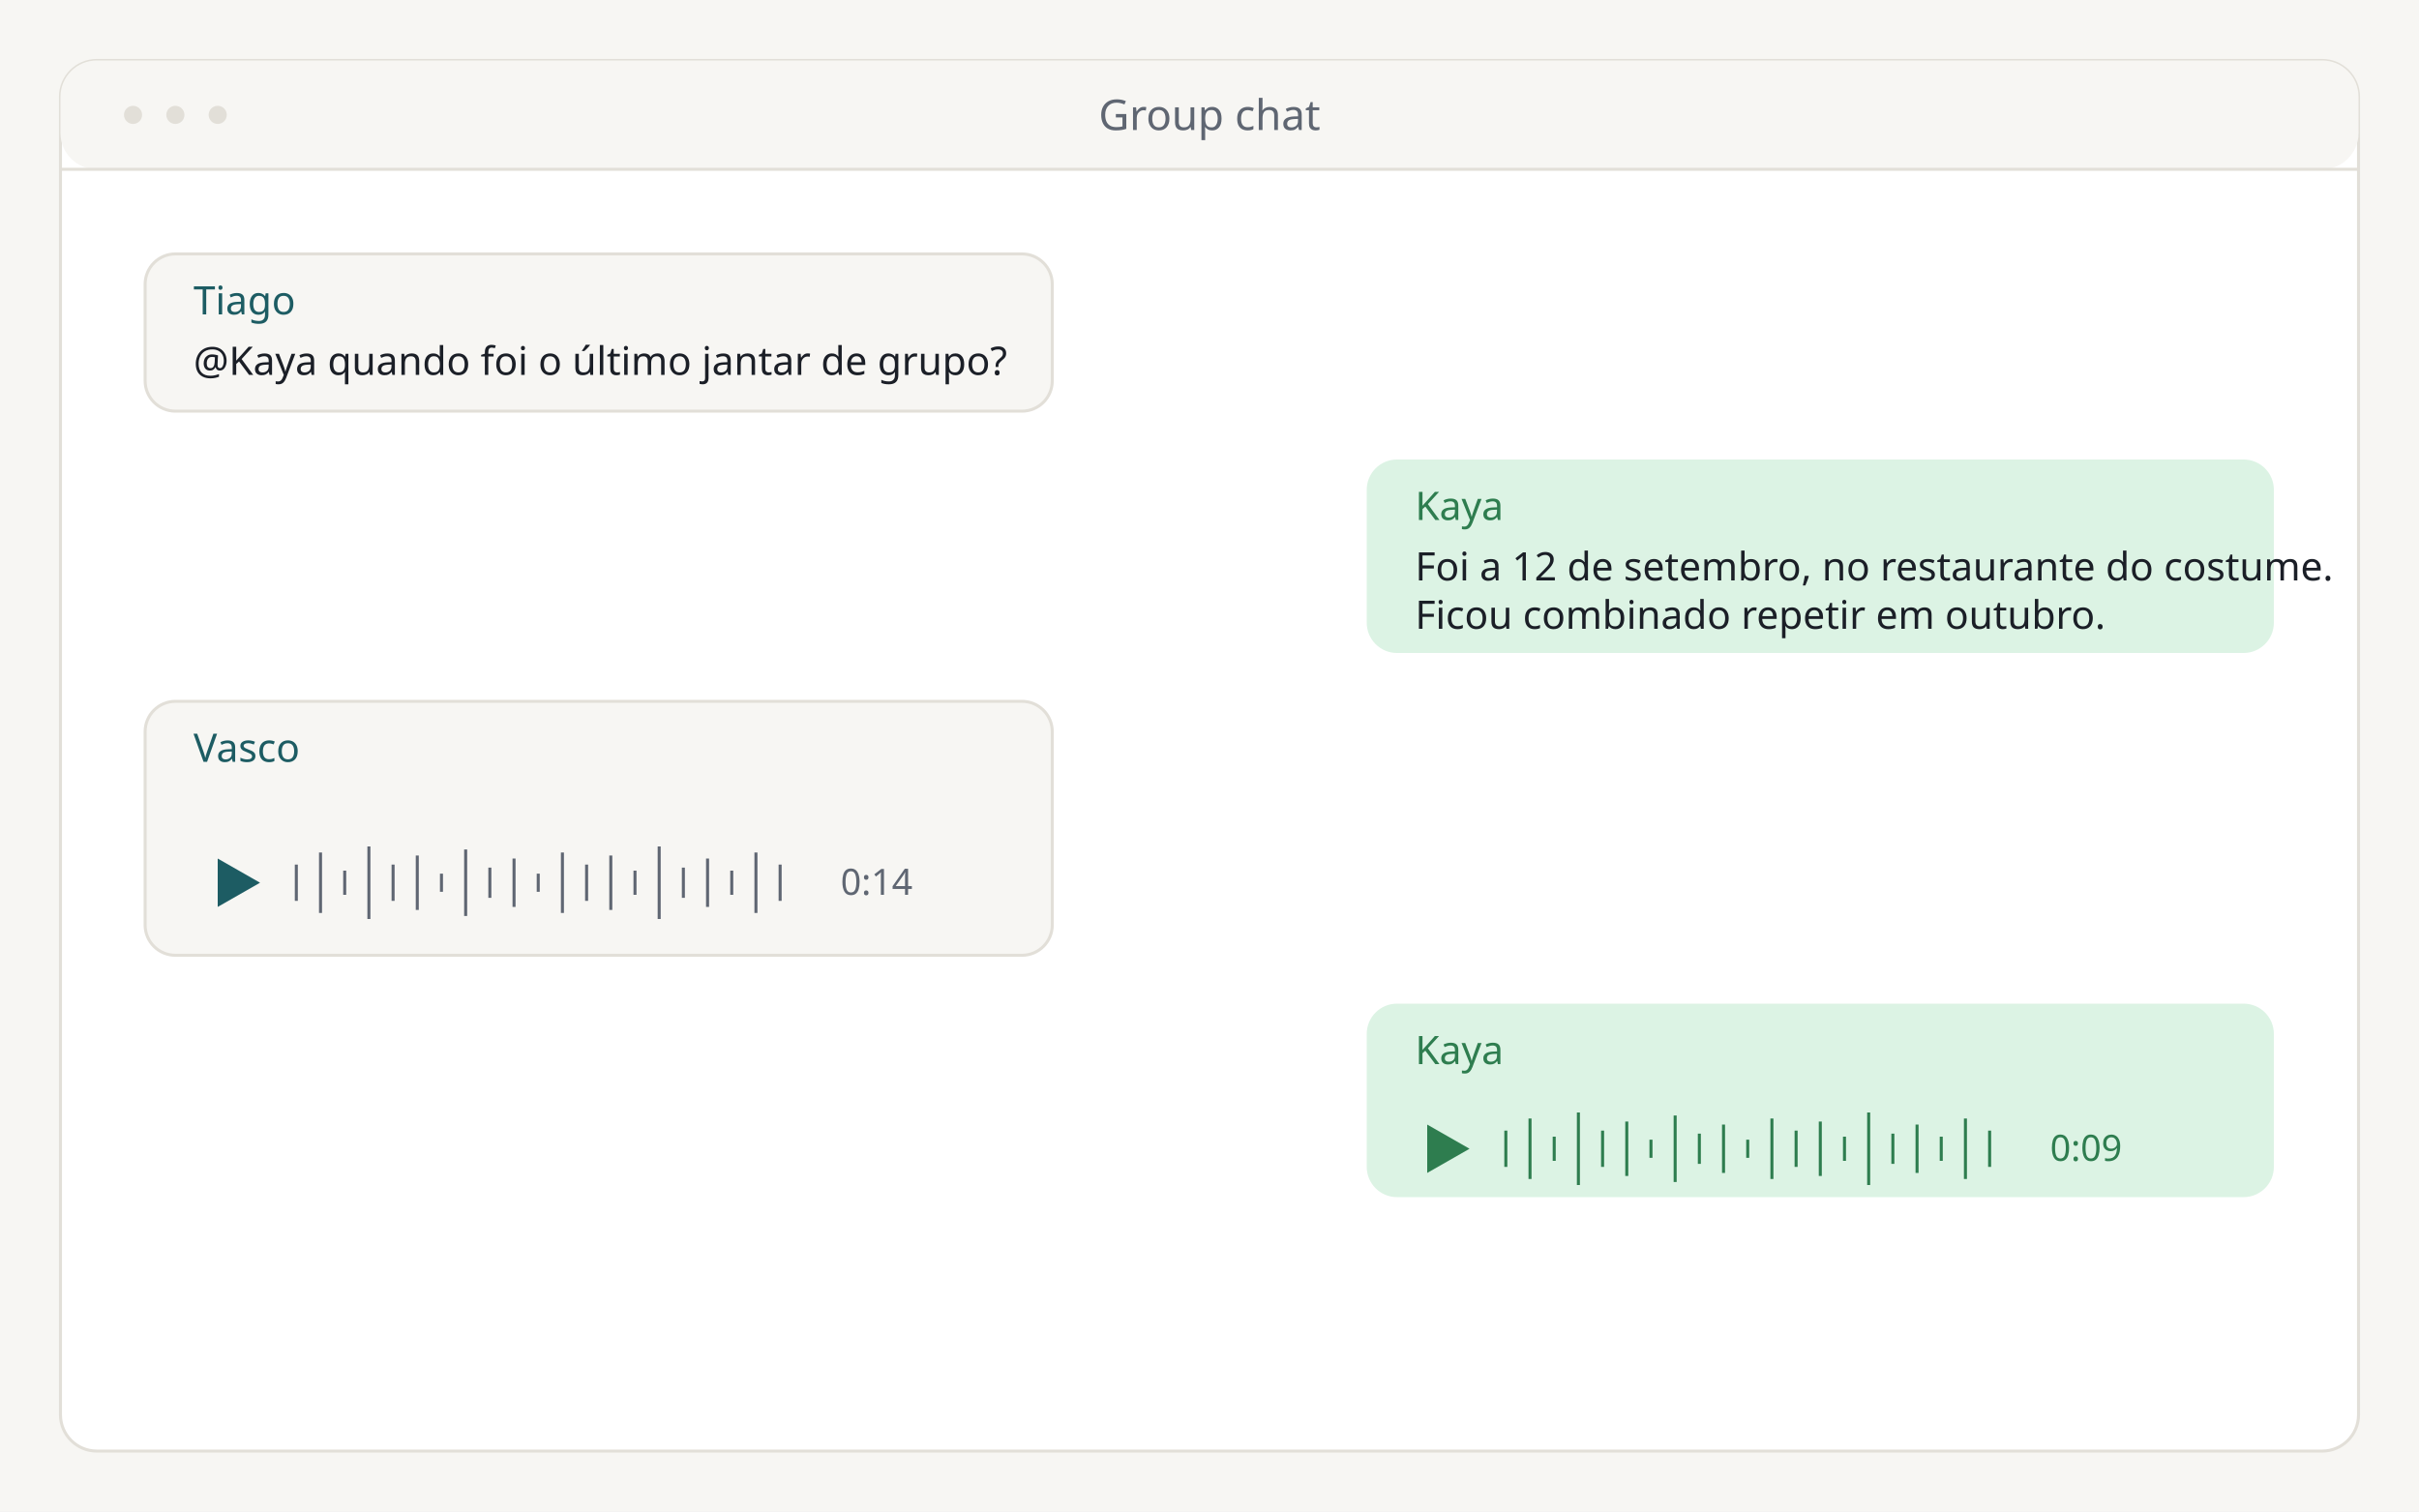
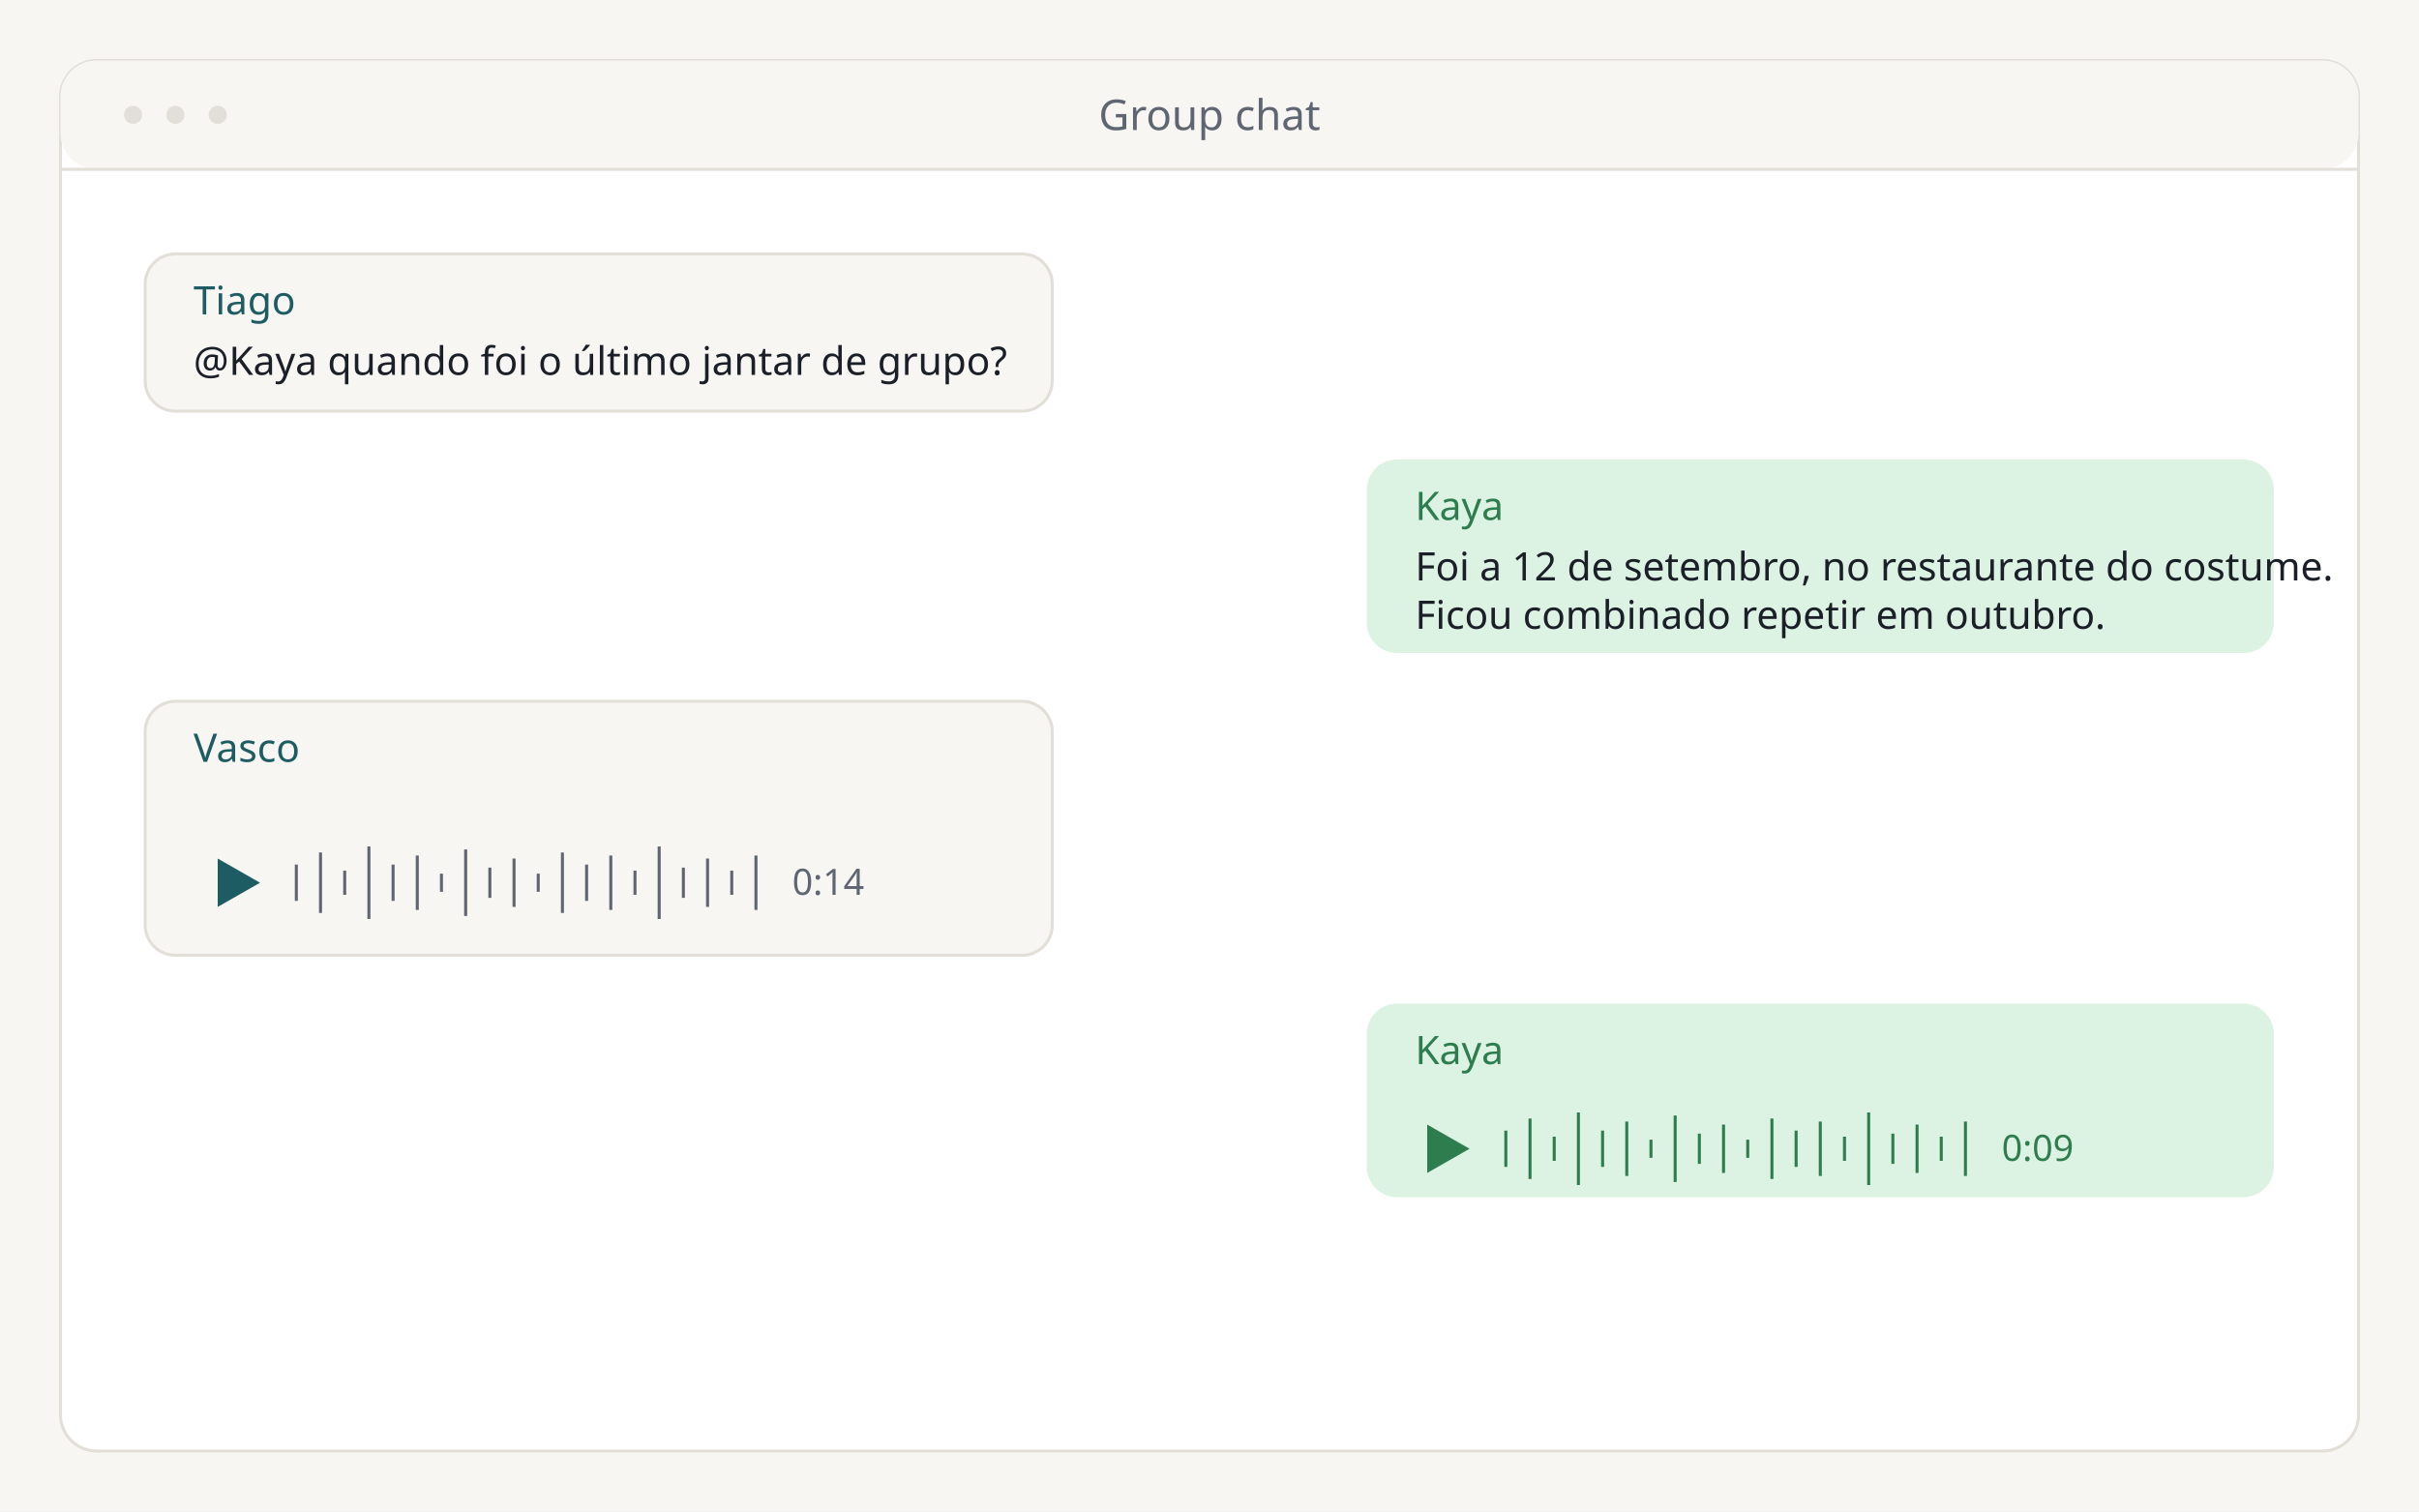
<svg xmlns="http://www.w3.org/2000/svg" viewBox="0 0 800 500" width="800" height="500" role="img" font-family="system-ui, sans-serif">
  <rect x="0" y="0" width="800" height="500" fill="#f7f6f3" />
  <rect x="20" y="20" width="760" height="460" rx="12" fill="#ffffff" stroke="#e2dfd8" />
  <rect x="20" y="20" width="760" height="36" rx="12" fill="#f7f6f3" />
  <line x1="20" y1="56" x2="780" y2="56" stroke="#e2dfd8" />
  <circle cx="44" cy="38" r="3" fill="#e2dfd8" />
  <circle cx="58" cy="38" r="3" fill="#e2dfd8" />
  <circle cx="72" cy="38" r="3" fill="#e2dfd8" />
  <text x="400" y="43" font-size="14" fill="#5f6672" text-anchor="middle">Group chat</text>
  <rect x="48" y="84" width="300" height="52" rx="10" fill="#f7f6f3" stroke="#e2dfd8" />
  <text x="64" y="104" font-size="13" fill="#1d5c63">Tiago</text>
  <text x="64" y="124" font-size="13" fill="#1b1f27">@Kaya quando foi o último jantar de grupo?</text>
  <rect x="452" y="152" width="300" height="64" rx="10" fill="#dcf3e4" />
  <text x="468" y="172" font-size="13" fill="#2e7d4f">Kaya</text>
  <text x="468" y="192" font-size="13" fill="#1b1f27">Foi a 12 de setembro, no restaurante do costume.</text>
  <text x="468" y="208" font-size="13" fill="#1b1f27">Ficou combinado repetir em outubro.</text>
  <rect x="48" y="232" width="300" height="84" rx="10" fill="#f7f6f3" stroke="#e2dfd8" />
  <text x="64" y="252" font-size="13" fill="#1d5c63">Vasco</text>
-   <polygon points="72,284 72,300 86,292" fill="#1d5c63" />
-   <line x1="98" y1="292" x2="98" y2="292" stroke="#5f6672" />
+   <path d="M72,284 L72,300 L86,292 Z" fill="#1d5c63" />
  <line x1="98" y1="286" x2="98" y2="298" stroke="#5f6672" />
  <line x1="106" y1="282" x2="106" y2="302" stroke="#5f6672" />
  <line x1="114" y1="288" x2="114" y2="296" stroke="#5f6672" />
  <line x1="122" y1="280" x2="122" y2="304" stroke="#5f6672" />
  <line x1="130" y1="286" x2="130" y2="298" stroke="#5f6672" />
  <line x1="138" y1="283" x2="138" y2="301" stroke="#5f6672" />
  <line x1="146" y1="289" x2="146" y2="295" stroke="#5f6672" />
  <line x1="154" y1="281" x2="154" y2="303" stroke="#5f6672" />
  <line x1="162" y1="287" x2="162" y2="297" stroke="#5f6672" />
  <line x1="170" y1="284" x2="170" y2="300" stroke="#5f6672" />
  <line x1="178" y1="289" x2="178" y2="295" stroke="#5f6672" />
  <line x1="186" y1="282" x2="186" y2="302" stroke="#5f6672" />
  <line x1="194" y1="286" x2="194" y2="298" stroke="#5f6672" />
  <line x1="202" y1="283" x2="202" y2="301" stroke="#5f6672" />
  <line x1="210" y1="288" x2="210" y2="296" stroke="#5f6672" />
  <line x1="218" y1="280" x2="218" y2="304" stroke="#5f6672" />
  <line x1="226" y1="287" x2="226" y2="297" stroke="#5f6672" />
  <line x1="234" y1="284" x2="234" y2="300" stroke="#5f6672" />
  <line x1="242" y1="288" x2="242" y2="296" stroke="#5f6672" />
-   <line x1="250" y1="282" x2="250" y2="302" stroke="#5f6672" />
-   <line x1="258" y1="286" x2="258" y2="298" stroke="#5f6672" />
-   <text x="278" y="296" font-size="12" fill="#5f6672">0:14</text>
+   <line x1="250" y1="283" x2="250" y2="301" stroke="#5f6672" />
+   <text x="262" y="296" font-size="12" fill="#5f6672">0:14</text>
  <rect x="452" y="332" width="300" height="64" rx="10" fill="#dcf3e4" />
  <text x="468" y="352" font-size="13" fill="#2e7d4f">Kaya</text>
-   <polygon points="472,372 472,388 486,380" fill="#2e7d4f" />
-   <line x1="498" y1="380" x2="498" y2="380" stroke="#2e7d4f" />
+   <path d="M472,372 L472,388 L486,380 Z" fill="#2e7d4f" />
  <line x1="498" y1="374" x2="498" y2="386" stroke="#2e7d4f" />
  <line x1="506" y1="370" x2="506" y2="390" stroke="#2e7d4f" />
  <line x1="514" y1="376" x2="514" y2="384" stroke="#2e7d4f" />
  <line x1="522" y1="368" x2="522" y2="392" stroke="#2e7d4f" />
  <line x1="530" y1="374" x2="530" y2="386" stroke="#2e7d4f" />
  <line x1="538" y1="371" x2="538" y2="389" stroke="#2e7d4f" />
  <line x1="546" y1="377" x2="546" y2="383" stroke="#2e7d4f" />
  <line x1="554" y1="369" x2="554" y2="391" stroke="#2e7d4f" />
  <line x1="562" y1="375" x2="562" y2="385" stroke="#2e7d4f" />
  <line x1="570" y1="372" x2="570" y2="388" stroke="#2e7d4f" />
  <line x1="578" y1="377" x2="578" y2="383" stroke="#2e7d4f" />
  <line x1="586" y1="370" x2="586" y2="390" stroke="#2e7d4f" />
  <line x1="594" y1="374" x2="594" y2="386" stroke="#2e7d4f" />
  <line x1="602" y1="371" x2="602" y2="389" stroke="#2e7d4f" />
  <line x1="610" y1="376" x2="610" y2="384" stroke="#2e7d4f" />
  <line x1="618" y1="368" x2="618" y2="392" stroke="#2e7d4f" />
  <line x1="626" y1="375" x2="626" y2="385" stroke="#2e7d4f" />
  <line x1="634" y1="372" x2="634" y2="388" stroke="#2e7d4f" />
  <line x1="642" y1="376" x2="642" y2="384" stroke="#2e7d4f" />
-   <line x1="650" y1="370" x2="650" y2="390" stroke="#2e7d4f" />
-   <line x1="658" y1="374" x2="658" y2="386" stroke="#2e7d4f" />
-   <text x="678" y="384" font-size="12" fill="#2e7d4f">0:09</text>
+   <line x1="650" y1="371" x2="650" y2="389" stroke="#2e7d4f" />
+   <text x="662" y="384" font-size="12" fill="#2e7d4f">0:09</text>
</svg>
